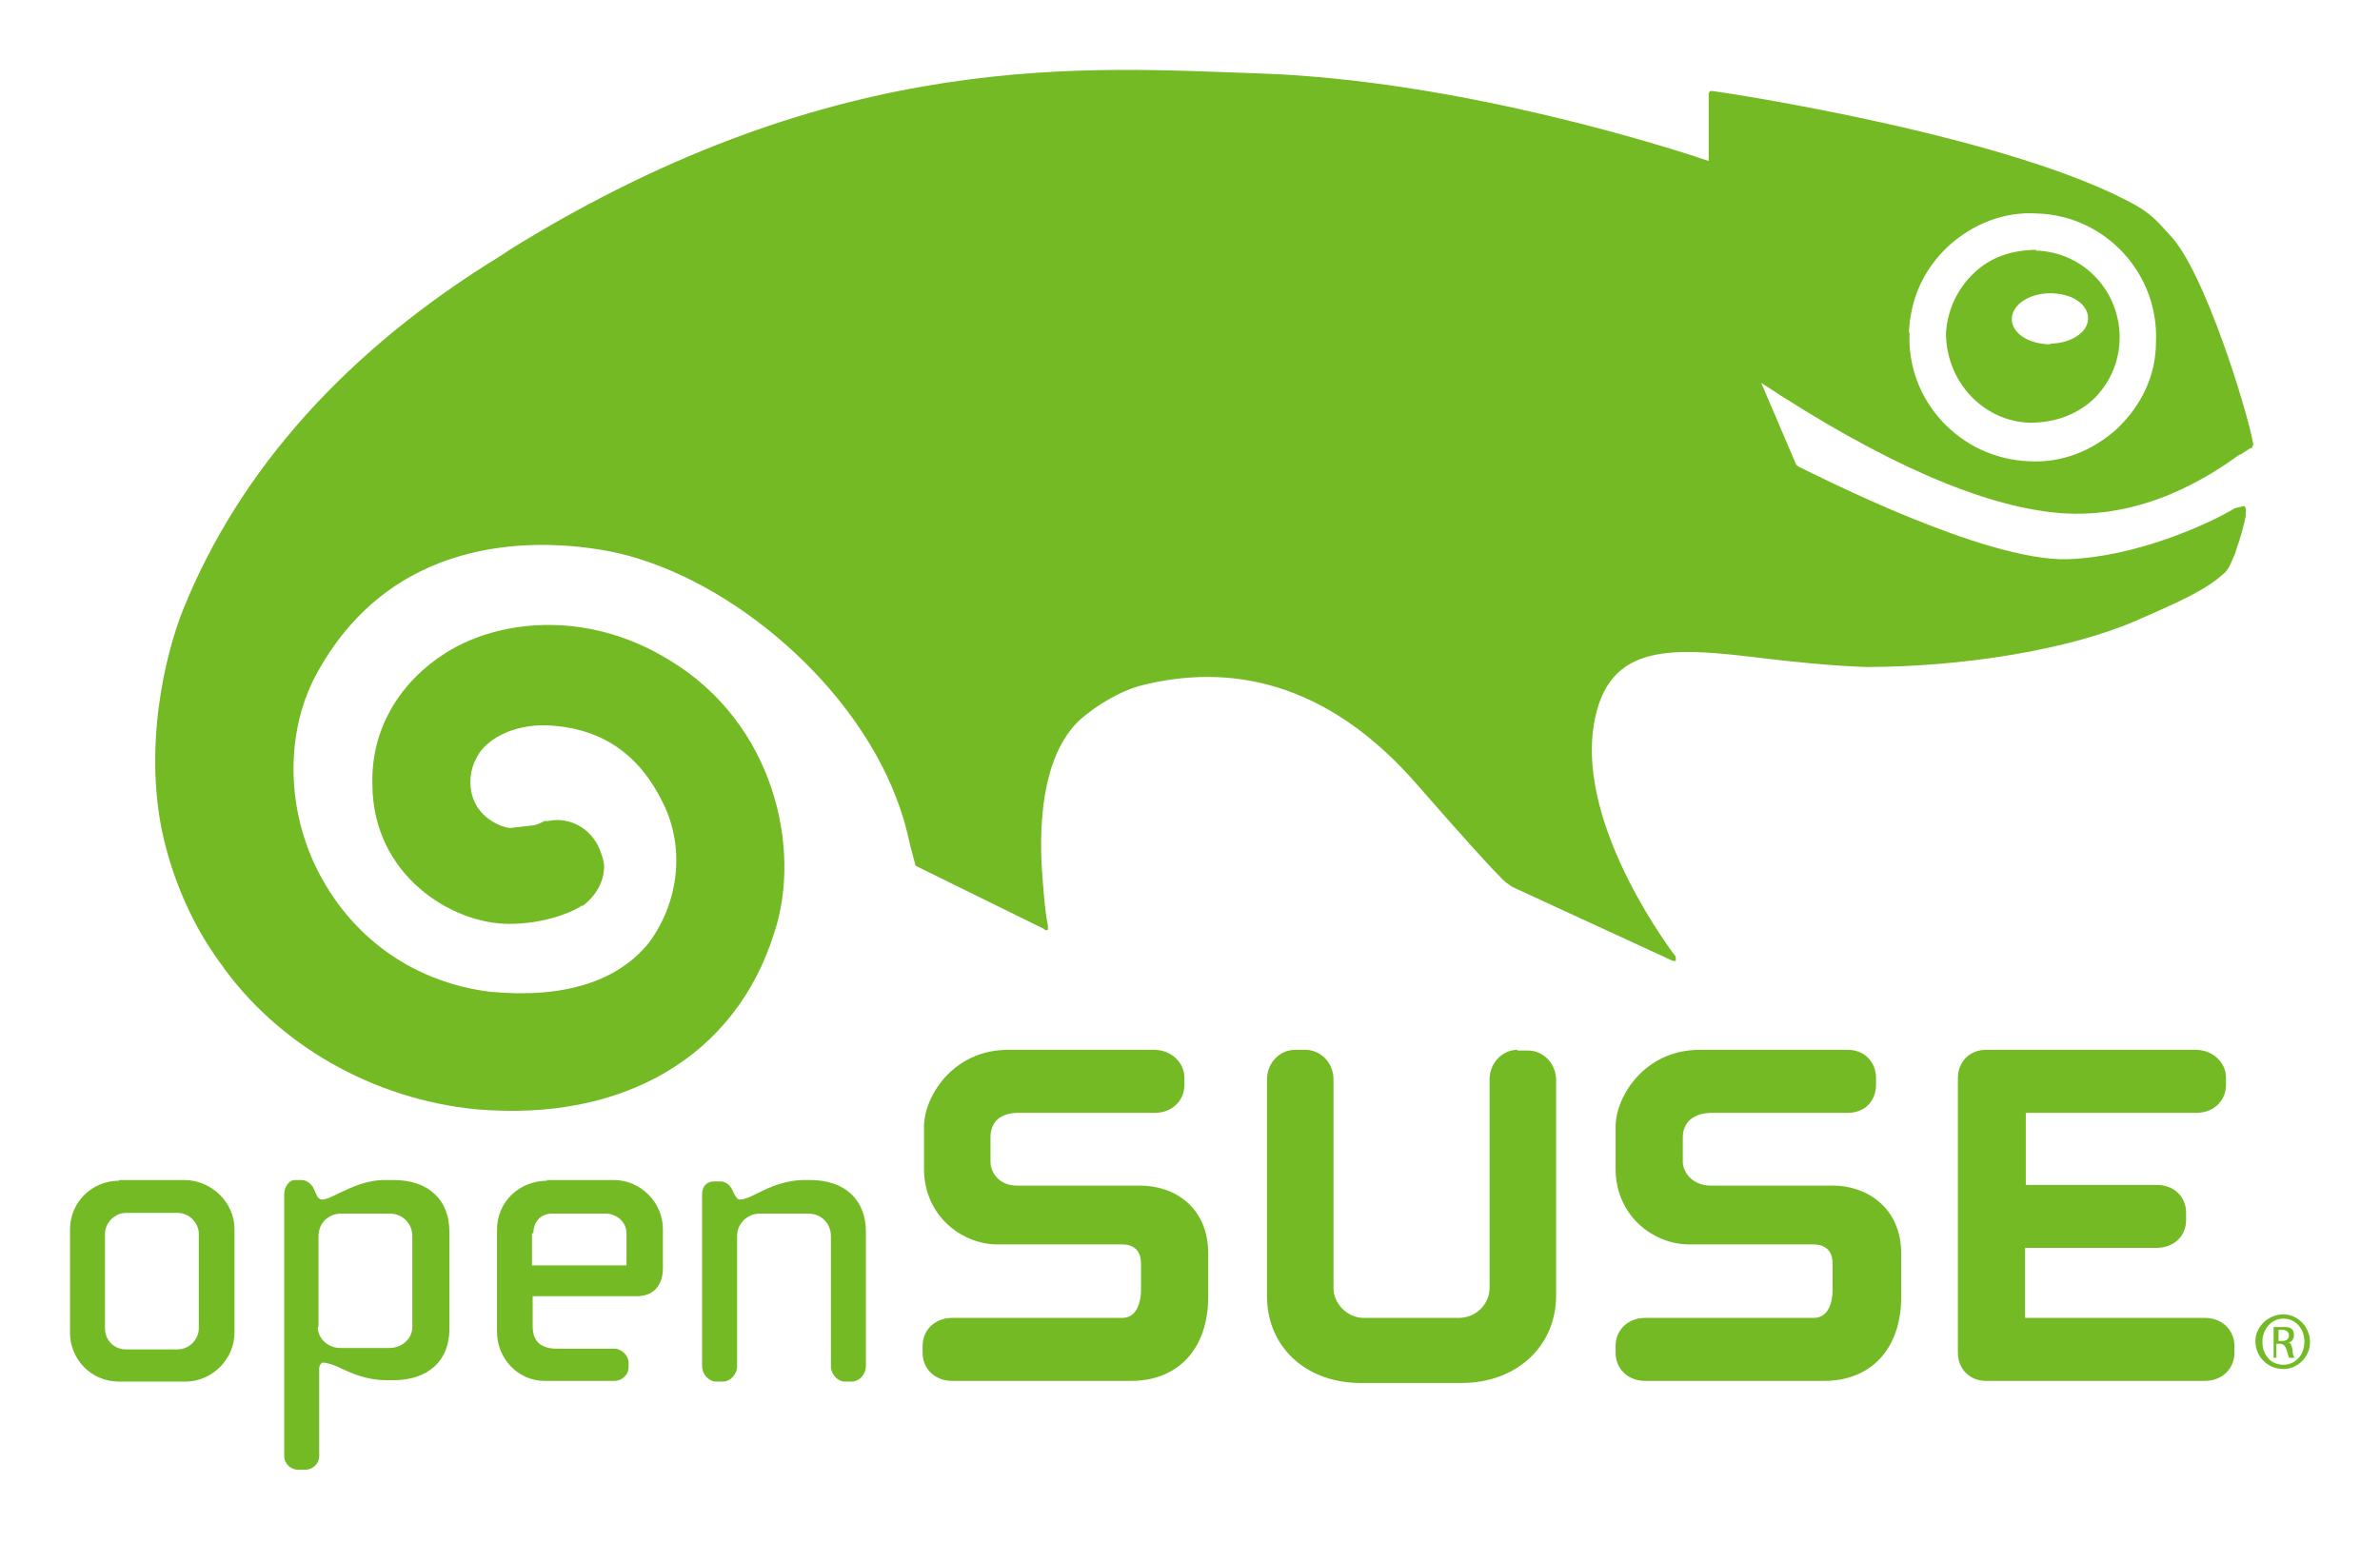
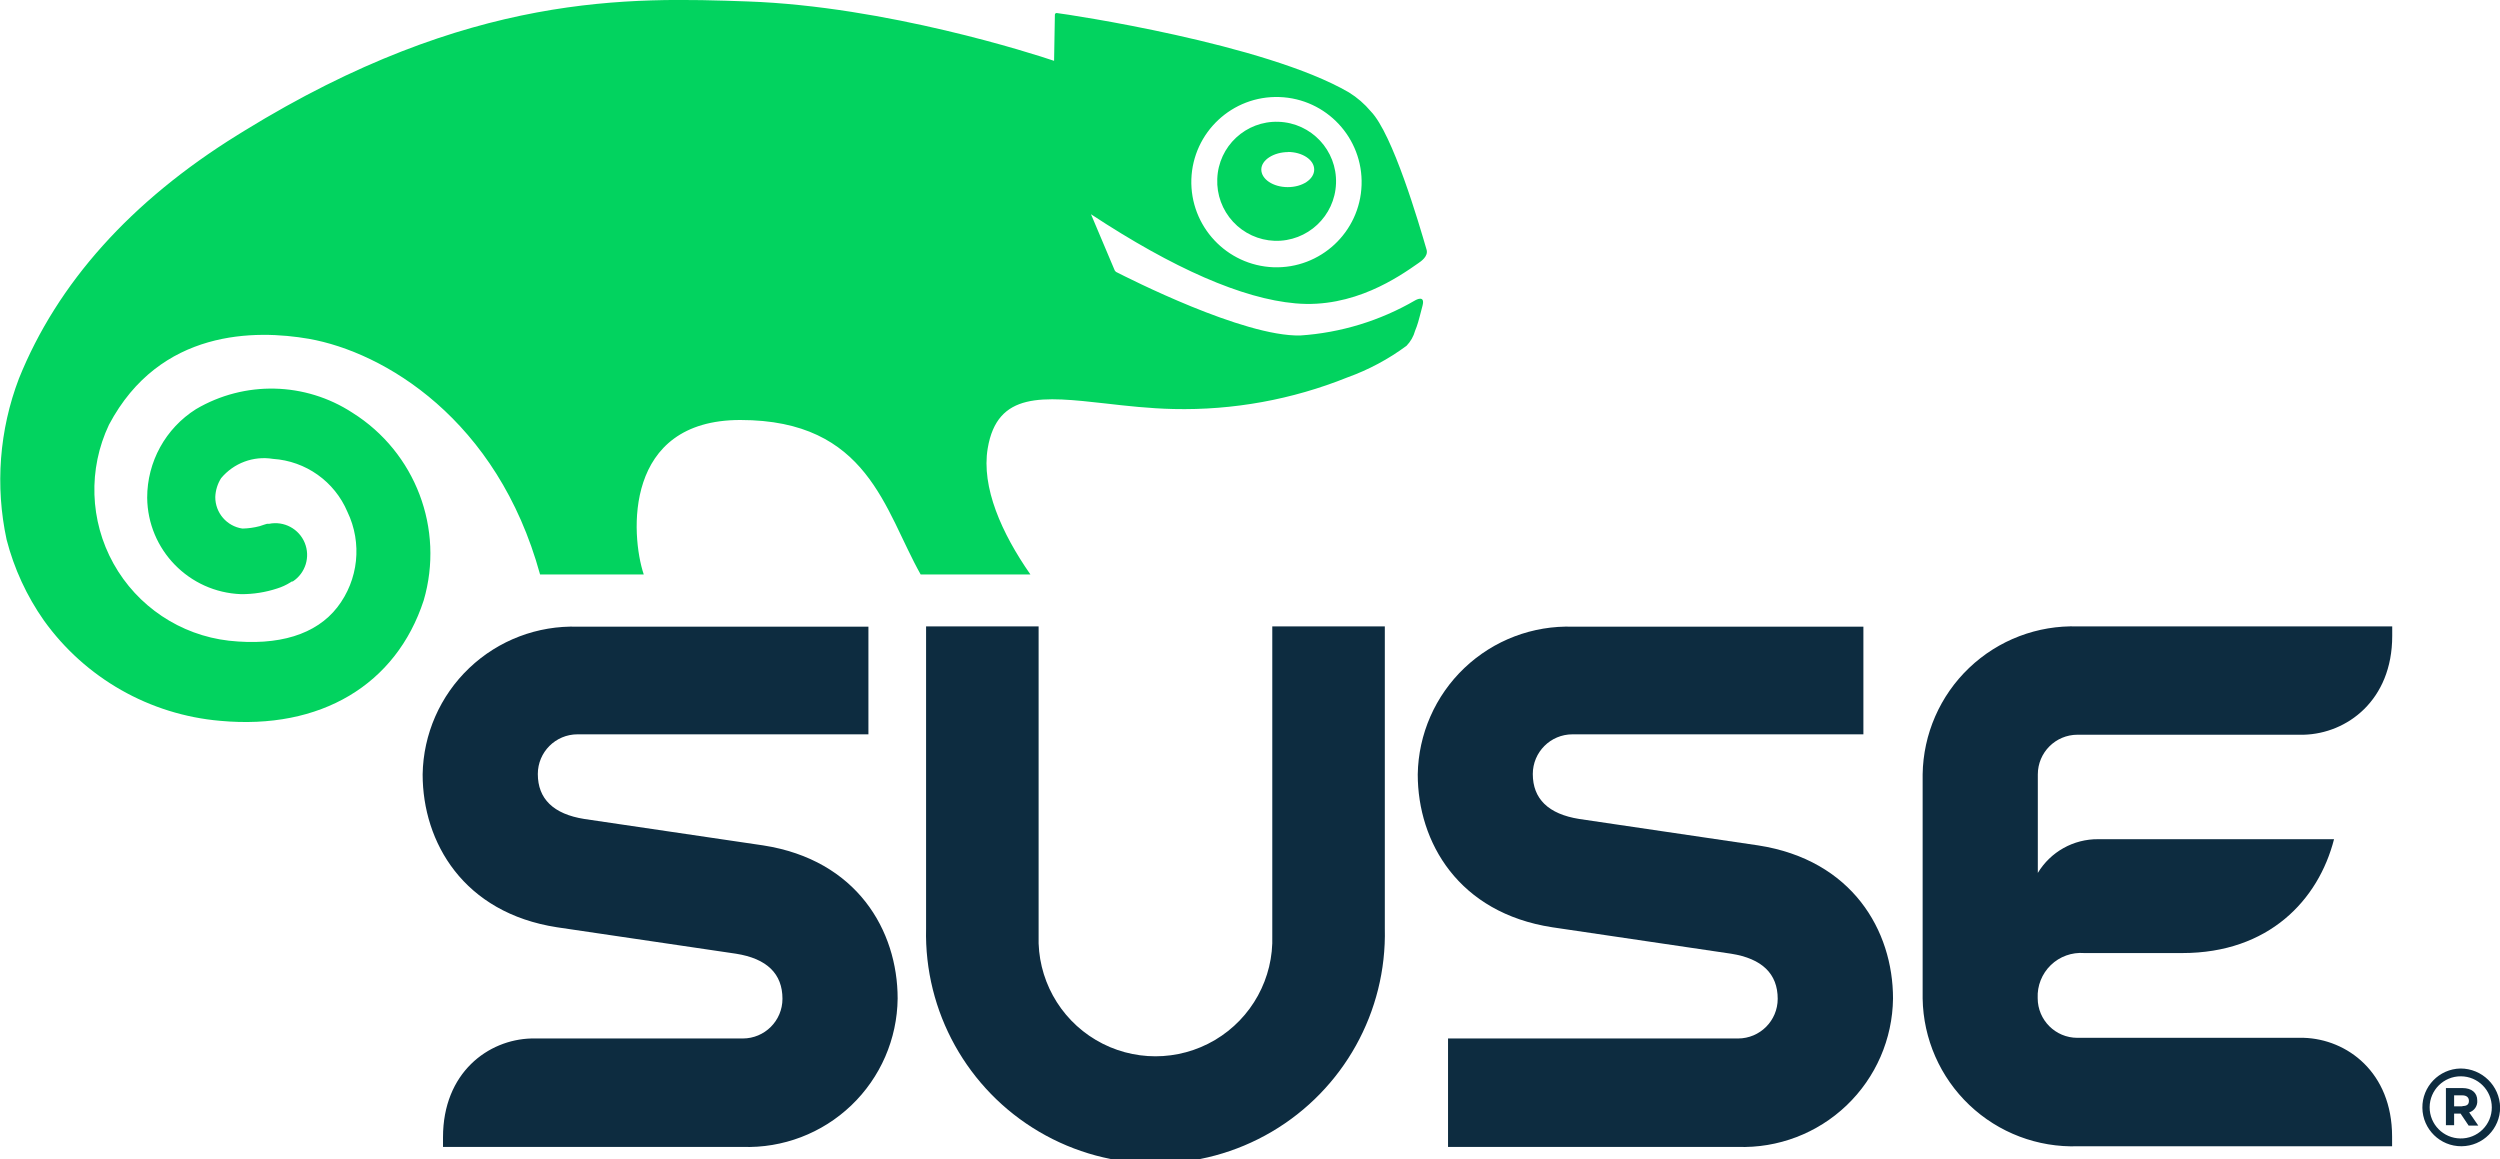
- <svg xmlns="http://www.w3.org/2000/svg" width="340" height="220.3">
-   <g fill="#73ba25">
-     <path fill-rule="evenodd" d="M291 35.7c-3.5 0-6.6 1-9 3.3-2.4 2.3-3.8 5.3-4 8.6 0 6.8 5.2 12.6 12 12.8 3.3 0 6.5-1 9-3.3 2.3-2.2 3.7-5.2 3.8-8.5.2-6.8-5-12.6-12-12.8zm2 13.5c-3.2 0-5.6-1.6-5.6-3.6s2.4-3.7 5.5-3.7c3 0 5.4 1.5 5.4 3.6 0 2-2.5 3.6-5.5 3.6zM320 65c.8-.5 1.4-1 1.7-1l.2-.5c-.7-4.3-7-25-12-30-1.3-1.4-2.3-2.7-4.5-4-17.5-10-59-16.3-60.8-16.5h-.3l-.2.3V23c-4.4-1.5-35-11.5-64-12.5-24.4-.8-60-4-107 25l-1.5 1C49.5 50 34.2 67.2 26.2 87c-2.6 6.4-6 20.4-2.6 33.7 1.5 5.8 4 11.6 7.8 16.8 8.2 11.8 22 19.6 36.7 21 21 1.8 37-7.6 42.5-25.2 4-12 0-30-15-39-12-7.4-25-5.7-32.4-.7-6.5 4.3-10.2 11-10 18.4 0 13 11.3 20 19.5 20 2.3 0 4.7-.3 7.4-1.2.8-.3 1.7-.6 2.7-1.2l.3-.2h.2c1.8-1.4 3-3.4 3-5.6 0-.6-.2-1.2-.4-1.8-1-3.3-4.2-5.4-7.6-4.7h-.5l-.6.3-.8.3-3.5.4c-1 0-5.7-1.5-5.7-6.6 0-2 .8-3.3 1.2-4 1.5-2.3 5.4-4.5 10.8-4 7 .6 12.2 4.2 15.5 11 3.2 6.4 2.3 14.2-2 20-4.5 5.6-12.3 8-22.7 7-10.5-1.3-19.3-7.3-24.3-16.7-4.8-9-5-20-.7-28.3 10.6-20 30.7-20 41.7-18 16.2 3 34.7 18 41.3 35.2 1 2.6 1.6 4.8 2 6.8l.8 3 18.3 9 .2.2h.4v-.6c0-.4-.3-.8-.7-6-.4-4.5-1.2-17 5-23.2 2.6-2.4 6.3-4.5 9.2-5.2 12-3 26.2-1 39.5 14.5 7 8 10.3 11.6 12 13.3l.6.5.7.5 23 10.6h.4v-.6s-14.2-18.3-11.7-33.2c2-12 11.5-11 24.6-9.4 4.3.5 9 1 14.2 1.2 14 0 29.2-2.5 38.6-6.6 6-2.6 10-4.4 12.4-6.6 1-.7 1.3-2 1.8-3l.3-1c.4-1 1-3.2 1.2-4.3 0-.6.2-1.2-.2-1.5l-1.3.3c-4 2.4-14.3 7-24 7.3-11.8.3-35.8-12-38.3-13.2l-.4-.3-5-11.7c17.3 11.4 31.7 17.7 42.6 18.6 12.2 1 21.8-5.5 25.8-8.4zm-47.3-17.4c.2-4.8 2-9 5.6-12.4 3.5-3.2 8-5 12.7-4.7 9.8.3 17.4 8.6 17 18.3 0 4.8-2 9-5.5 12.4-3.5 3.2-8 5-12.7 4.7-9.8-.4-17.5-8.7-17-18.4z" clip-rule="evenodd" />
-     <path d="M144 150c-7.8 0-12 6.6-12 11v6c0 6.7 5.4 10.8 10.5 10.8h17.8c2.2 0 2.7 1.5 2.7 2.7v3.8c0 .4 0 4-2.7 4H136c-2.4 0-4.2 1.7-4.2 4v1c0 2.3 1.8 4 4.2 4h25.6c6.7 0 11-4.6 11-12v-6.2c0-6.6-4.8-9.7-9.7-9.7h-17.6c-2.7 0-3.8-2-3.8-3.4v-3.5c0-2.2 1.4-3.5 4-3.5H165c2.4 0 4.2-1.7 4.2-4v-1c0-2.3-2-4-4.3-4h-21zm72.8 0c-2.3 0-4 2-4 4.2V184c0 2.4-2 4.3-4.4 4.3h-13.6c-2.3 0-4.3-2-4.3-4.3v-29.8c0-2.3-1.8-4.2-4-4.2H185c-2.3 0-4 2-4 4.2v31c0 7.2 5.5 12.4 13.4 12.4h14.4c7.8 0 13.5-5.2 13.5-12.5v-30.8c0-2.3-1.8-4.2-4-4.2h-1.5zm26 0c-7.8 0-12 6.6-12 11v6c0 6.7 5.4 10.8 10.5 10.8H259c2.3 0 2.8 1.5 2.8 2.7v3.8c0 .4 0 4-2.7 4H235c-2.4 0-4.2 1.7-4.2 4v1c0 2.3 1.8 4 4.2 4h25.6c6.7 0 11-4.6 11-12v-6.2c0-6.6-5-9.7-9.7-9.7h-17.5c-2.7 0-4-2-4-3.4v-3.5c0-2.2 1.6-3.5 4.2-3.5H264c2.4 0 4-1.7 4-4v-1c0-2.3-1.7-4-4-4h-21zm40.9 0c-2.3 0-4 1.7-4 4v39.3c0 2.3 1.7 4 4 4H315c2.4 0 4.2-1.7 4.2-4v-1c0-2.3-1.8-4-4.2-4h-25.7v-10H308c2.6 0 4.3-1.7 4.3-4v-1c0-2.3-1.7-4-4.2-4h-18.7V159h24.4c2.4 0 4.2-1.7 4.2-4v-1c0-2.3-2-4-4.3-4h-30zM17 168.7c-3.8 0-7 3-7 7v14.7c0 3.8 3 7 7 7h9.5c3.8 0 7-3.2 7-7v-14.8c0-3.8-3.3-7-7.2-7H17zm-2 21v-13.4c0-1.6 1.4-3 3-3h7.4c1.6 0 3 1.4 3 3v13.5c0 1.6-1.4 3-3 3H18c-1.7 0-3-1.3-3-3zm40-21.1c-2.6 0-4.7 1-6.4 1.8-1 .5-2 1-2.6 1-.3 0-.6-.3-.7-.5l-.6-1.3c-.2-.3-.8-1-1.6-1h-1c-.8 0-1.5 1-1.5 2V208c0 1.2 1 2 2 2h1c1 0 2-.8 2-2v-12.5c0-.4.3-.8.5-.8.7 0 1.6.3 2.6.8 1.7.8 3.8 1.7 6.5 1.7h1c5 0 8-2.8 8-7.3V176c0-4.6-3-7.4-8-7.4h-1zm-9.5 21v-13c0-1.8 1.4-3.2 3.2-3.2h7c1.8 0 3.2 1.4 3.2 3.2v13c0 1.7-1.5 3-3.3 3h-7c-1.7 0-3.2-1.3-3.2-3zm32.7-20.9c-4 0-7.2 3-7.2 7v14.6c0 3.8 3 7 6.8 7h10c1 0 2-.8 2-2v-.6c0-1-1-2-2-2h-8.2c-2.3 0-3.5-1-3.5-3.2v-4.3H91c2.3 0 3.7-1.5 3.7-4v-5.6c0-3.8-3.2-7-7-7H78zm-2 7.5c0-1.6 1-2.8 2.7-2.8h7.6c1.6 0 3 1.2 3 2.8v4.6H76v-4.6zm38.8-7.6c-2.8 0-5 1-6.6 1.8-1 .5-2 1-2.7 1-.3 0-.4-.2-.7-.6l-.5-1c-.4-.7-1-1-1.7-1h-.8c-1 0-1.7.7-1.7 1.8v24.6c0 1.2 1 2.2 2 2.2h1c1 0 2-1 2-2.2v-18.6c0-1.8 1.5-3.2 3.2-3.2h7c1.8 0 3.2 1.4 3.2 3.2v18.6c0 1.2 1 2.2 2 2.2h1c1 0 2-1 2-2.2V176c0-4.6-3-7.4-8-7.4h-.8zm211.2 19.2c2 0 3.8 1.7 3.8 4 0 2-1.7 3.8-3.8 3.8-2.2 0-4-1.7-4-4 0-2 1.8-3.8 4-3.8zm0 .6c-1.7 0-3 1.5-3 3.3 0 2 1.3 3.3 3 3.3s3-1.4 3-3.3-1.3-3.3-3-3.3zm-.7 5.6h-.7v-4.4h1.2c.7 0 1 0 1.3.2.3.2.4.5.4 1s-.3 1-.8 1c.3 0 .5.5.6 1 0 .8.2 1 .3 1.2h-.8l-.3-1c-.2-.7-.5-1-1-1h-.5v2zm0-2.4h.5c.5 0 1-.2 1-.8 0-.4-.3-.8-1-.8h-.5v1.6z" />
-   </g>
+ <svg xmlns="http://www.w3.org/2000/svg" data-name="Layer 1" viewBox="0 0 189.05 87.61">
+   <path d="M186.06 80.8a2.94 2.94 0 1 0 3 2.94 3 3 0 0 0-3-2.94zm0 5.29a2.35 2.35 0 1 1 2.37-2.35 2.34 2.34 0 0 1-2.38 2.35zM57.72 63.93l-13.54-2c-2.33-.37-3.51-1.52-3.51-3.4a3 3 0 0 1 3-3h22v-8.14H43.7a11.36 11.36 0 0 0-11.74 11.17c0 5.14 3.09 10.47 10.16 11.56l13.54 2c2.34.37 3.51 1.52 3.51 3.41a3 3 0 0 1-3 3h-16c-3.25.09-6.67 2.58-6.67 7.47v.73h22.64a11.35 11.35 0 0 0 11.74-11.22c0-5.15-3.08-10.48-10.16-11.58zm87.67-5.37v16.95a11.36 11.36 0 0 0 11.75 11.17h23.75v-.73c0-4.88-3.42-7.37-6.68-7.47h-17.12a3 3 0 0 1-3-3 3.27 3.27 0 0 1 3.52-3.41h7.42c6.53 0 10.29-4 11.47-8.61h-17.83a5.28 5.28 0 0 0-4.57 2.55v-7.45a3 3 0 0 1 3-3h17.12c3.25-.09 6.68-2.59 6.68-7.47v-.72h-23.77a11.36 11.36 0 0 0-11.74 11.19z" fill="#0d2c40" />
+   <path d="M187.33 83.21c0-.58-.43-.93-1.11-.93h-1.26v2.81h.62v-.88h.49l.61.91h.73l-.69-1a.87.87 0 0 0 .61-.91zm-1.12.45h-.63v-.83h.62c.3 0 .5.14.5.42s-.17.39-.49.39zm-53.25-19.73l-13.54-2c-2.33-.37-3.51-1.52-3.51-3.4a3 3 0 0 1 3-3h22v-8.14h-21.95a11.36 11.36 0 0 0-11.75 11.17c0 5.14 3.09 10.47 10.17 11.56l13.53 2c2.34.37 3.52 1.52 3.52 3.41a3 3 0 0 1-3 3H109.5v8.2h21.9a11.36 11.36 0 0 0 11.75-11.22c0-5.15-3.09-10.48-10.19-11.58zm-36.75 6.81a8.84 8.84 0 1 1-17.67 0V47.37h-8.51v22.84a17.35 17.35 0 1 0 34.69 0V47.37h-8.51z" fill="#0d2c40" />
+   <path d="M96.38 18.21a4.502 4.502 0 1 0 .3-9 4.48 4.48 0 0 0-4.63 4.32 4.5 4.5 0 0 0 4.33 4.68zm1-6.72c1.1 0 2 .59 2 1.33s-.89 1.33-2 1.33-2-.6-2-1.33.95-1.32 2.04-1.32z" fill="#02d35f" />
+   <path d="M107.27 19.89c.16-.11.75-.5.61-1-.58-2-2.56-8.76-4.22-10.47a6.91 6.91 0 0 0-1.65-1.43c-6.33-3.69-21.36-5.92-22.07-6a.13.13 0 0 0-.17.14s-.06 3.12-.06 3.47C78.18 4.08 67.02.48 56.55.11c-8.87-.31-21-.73-38.09 9.79l-.5.31c-8.07 5-13.63 11.22-16.53 18.42A21.49 21.49 0 0 0 .5 40.81a18.85 18.85 0 0 0 2.82 6.11 18.34 18.34 0 0 0 13.34 7.59c7.58.7 13.3-2.73 15.38-9.11a12.58 12.58 0 0 0-5.39-14.19 11.22 11.22 0 0 0-11.83-.27 7.91 7.91 0 0 0-3.69 6.7 7.37 7.37 0 0 0 7.1 7.29 8.55 8.55 0 0 0 2.73-.43 4.2 4.2 0 0 0 1-.46l.11-.07h.07a2.4 2.4 0 0 0-1.79-4.36h-.16l-.23.07-.33.11a5.57 5.57 0 0 1-1.3.18 2.4 2.4 0 0 1-2.05-2.39 2.86 2.86 0 0 1 .44-1.42 4.22 4.22 0 0 1 3.92-1.46 6.58 6.58 0 0 1 5.63 4 6.9 6.9 0 0 1-.76 7.22c-1.6 2.06-4.43 2.94-8.2 2.53a11.49 11.49 0 0 1-9.07-16.33c3.85-7.27 11.12-7.19 15.11-6.5 5.67 1 14.26 6.06 17.49 17.82h7.84c-1-3-1.53-11.68 7.3-11.68 9.68 0 10.9 6.82 13.64 11.68h8.3c-2.18-3.12-3.72-6.6-3.23-9.53.72-4.32 4.15-3.93 8.91-3.4 1.56.18 3.33.38 5.15.42a33.2 33.2 0 0 0 13.14-2.39 17.43 17.43 0 0 0 4.47-2.39 2.62 2.62 0 0 0 .65-1.14l.12-.31c.14-.37.32-1.15.44-1.58.23-.87-.55-.41-.55-.41a19.93 19.93 0 0 1-8.7 2.66c-4.31.09-13-4.34-13.93-4.81l-.09-.1c-.22-.52-1.53-3.61-1.8-4.26 6.24 4.11 11.46 6.39 15.46 6.74 4.39.4 7.84-2.02 9.31-3.05zm-17.18-6.33a6.44 6.44 0 1 1 6.21 6.65 6.46 6.46 0 0 1-6.21-6.65z" fill="#02d35f" />
</svg>
